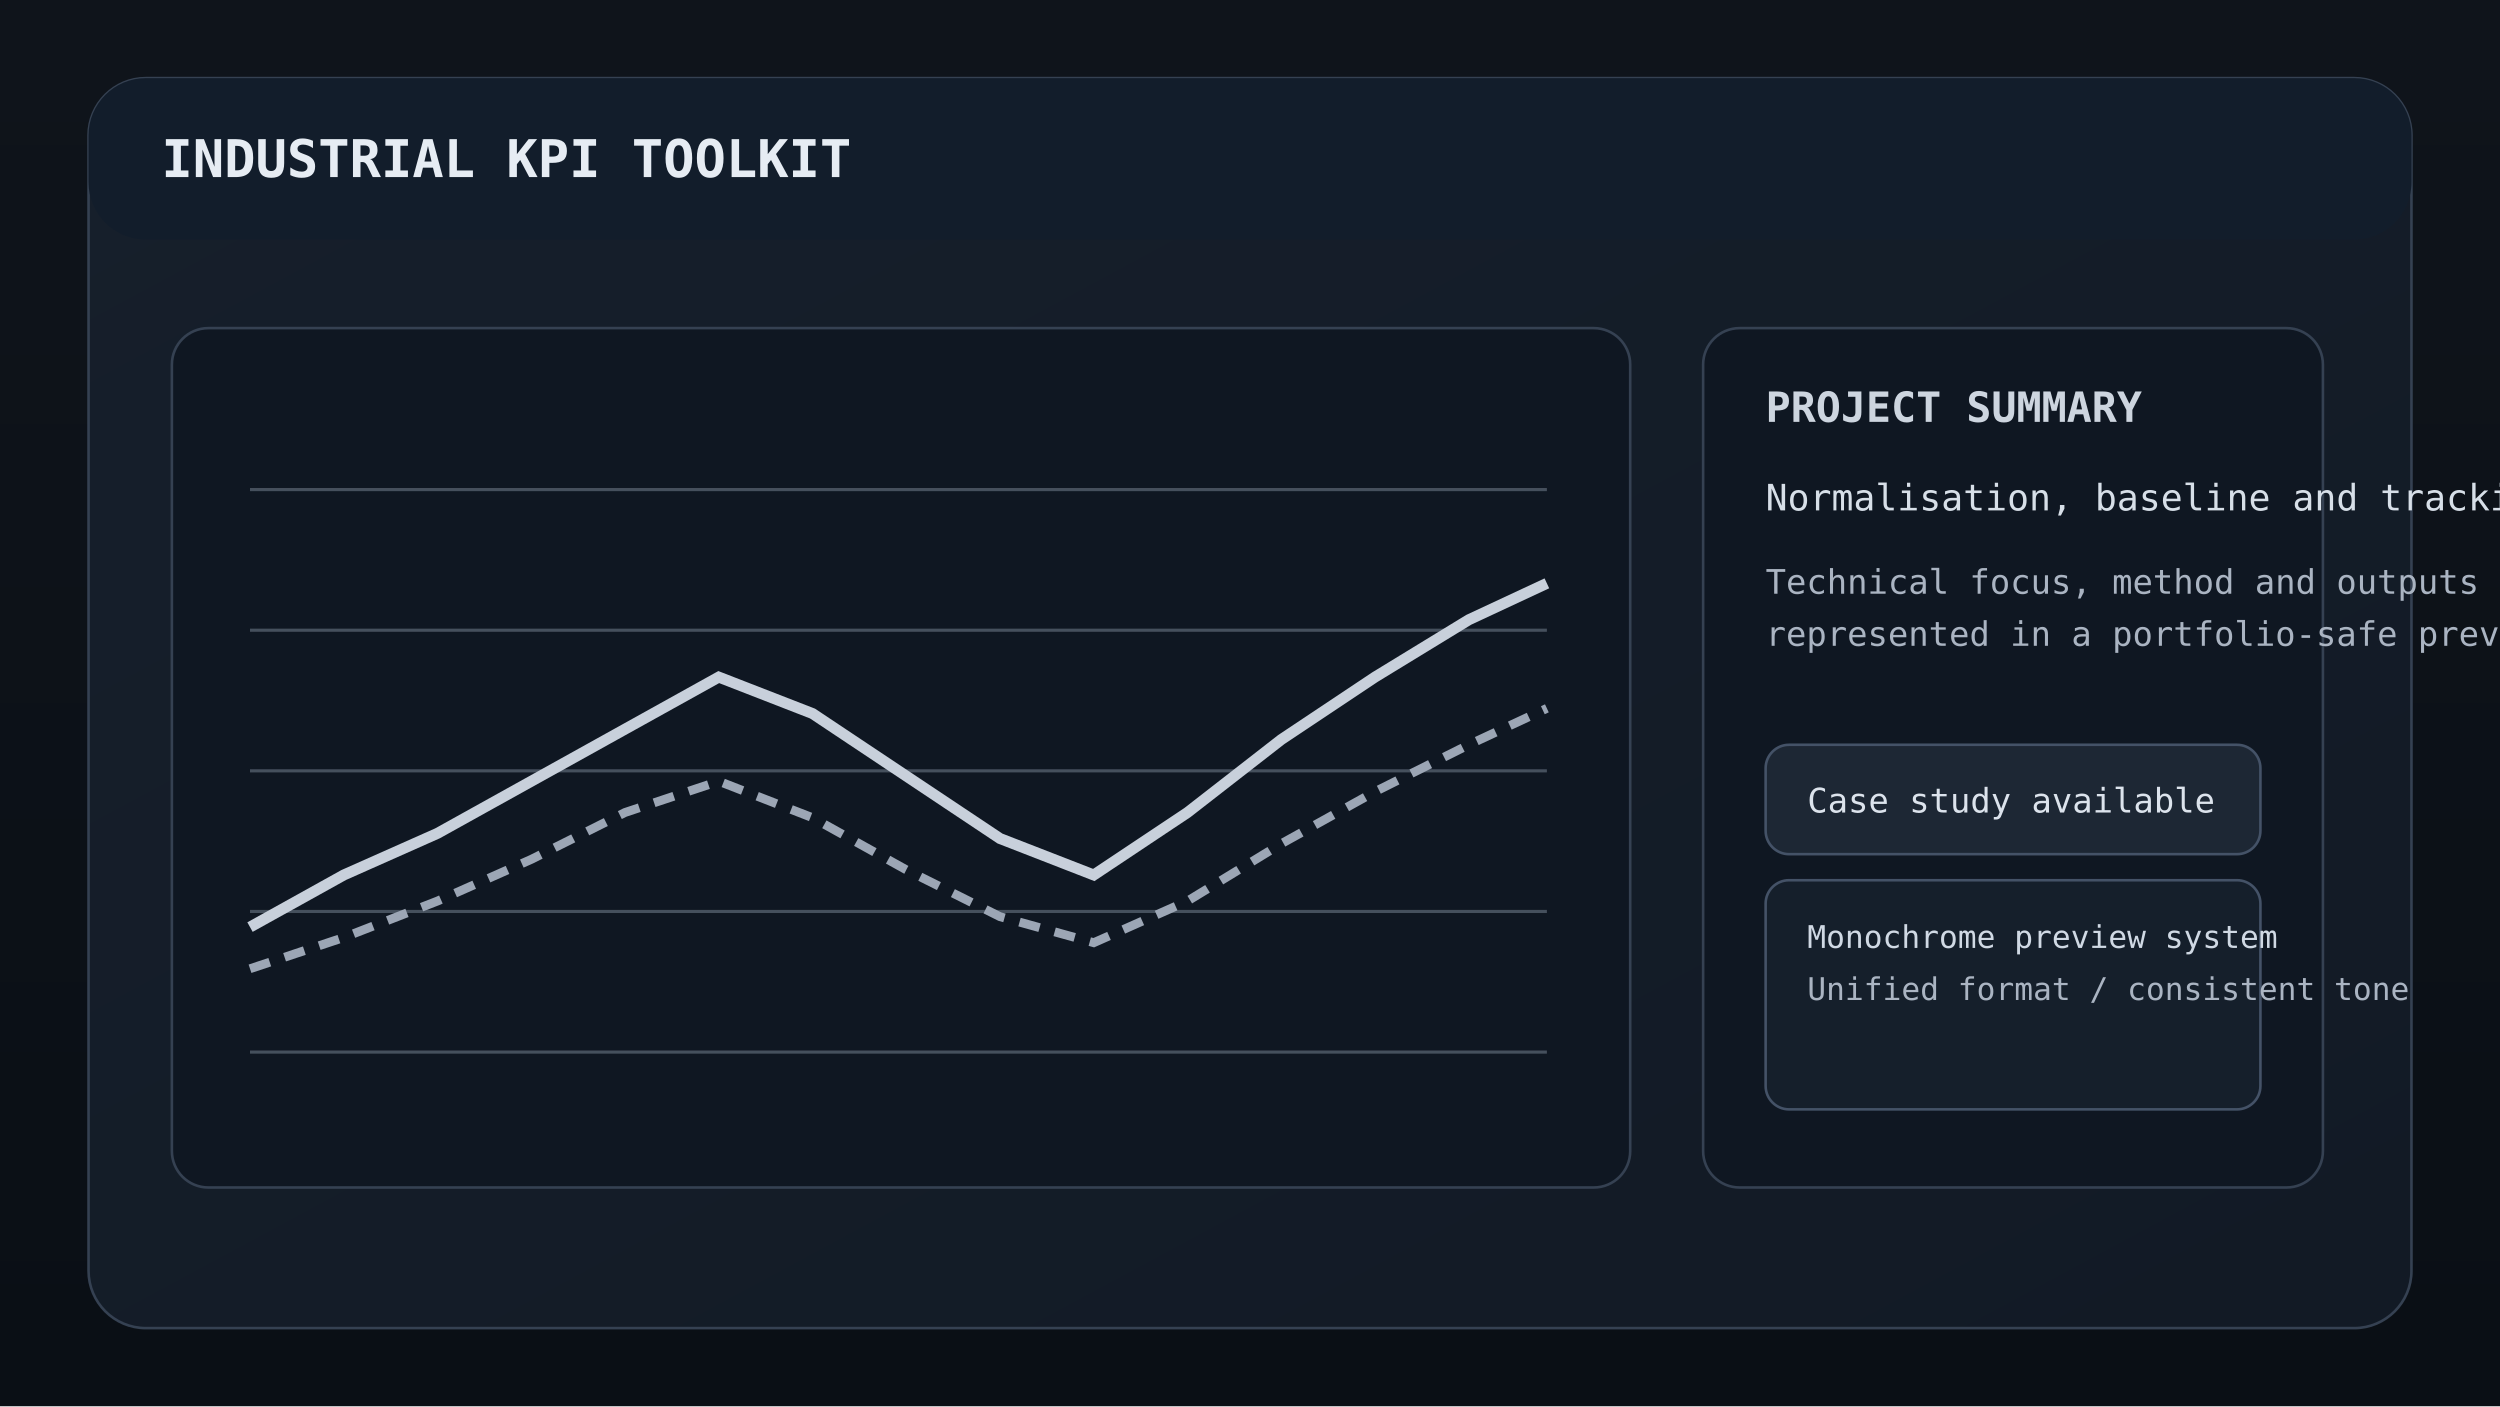
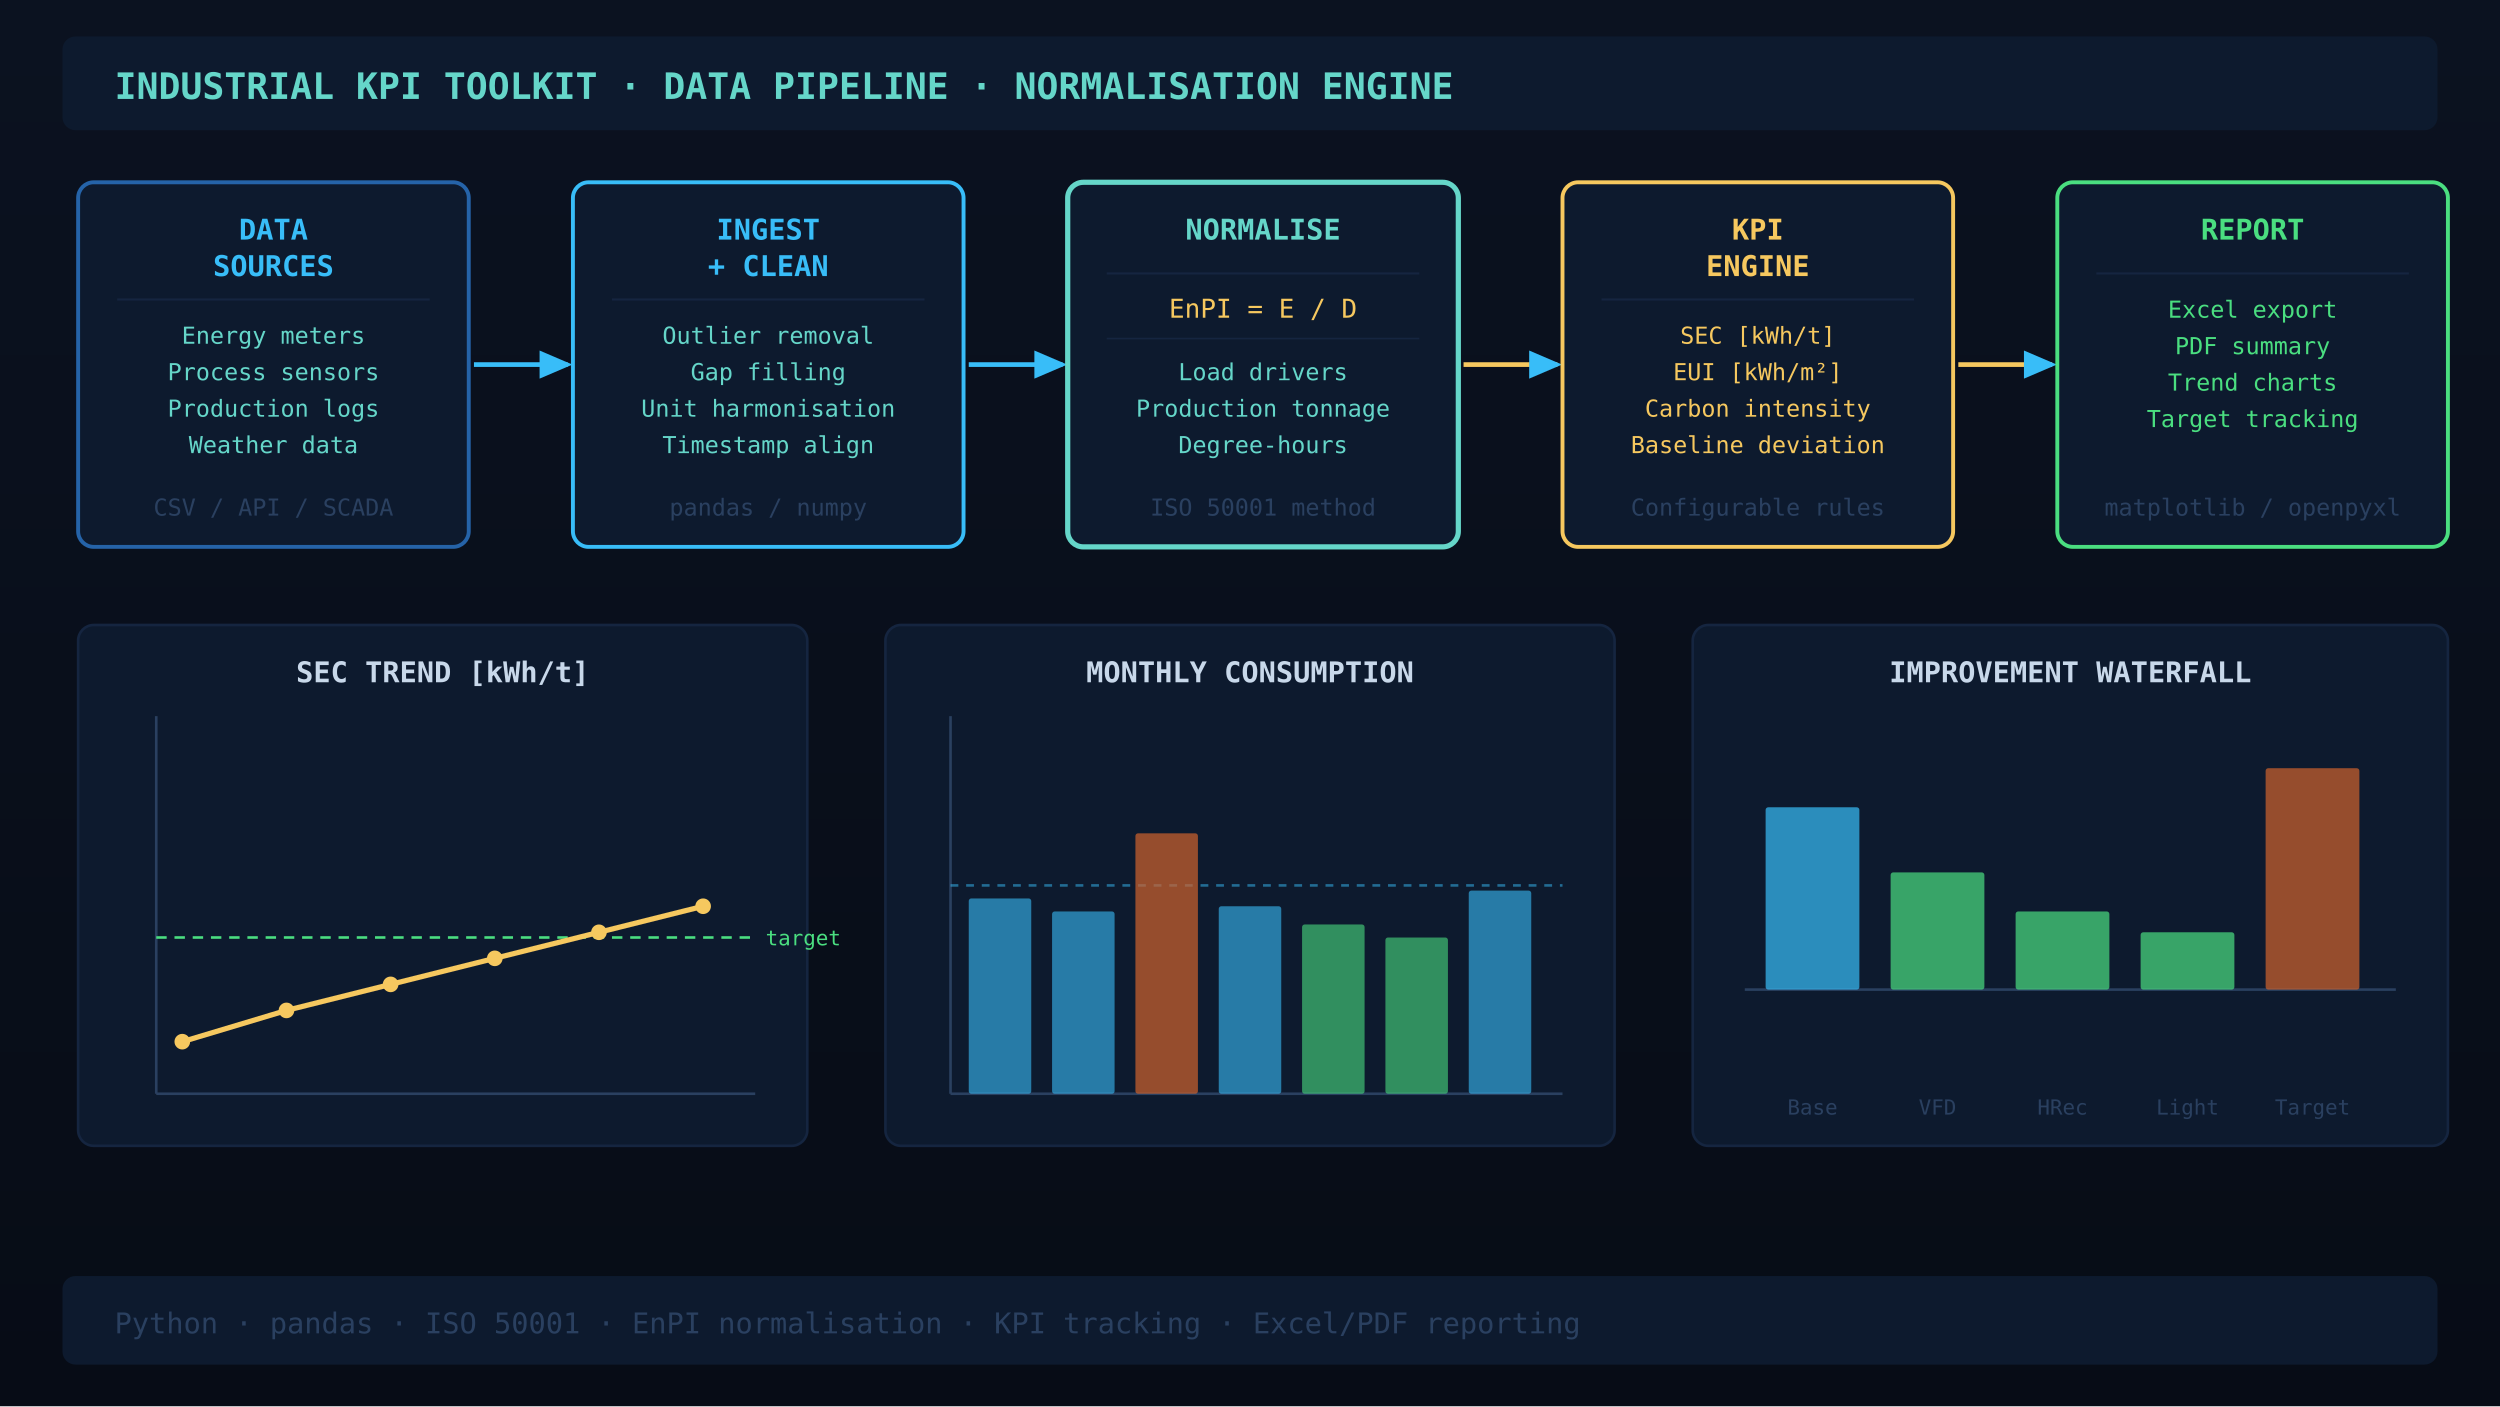
- <svg xmlns="http://www.w3.org/2000/svg" viewBox="0 0 960 540" role="img" aria-label="Normalisation, baseline and tracking methods">
+ <svg xmlns="http://www.w3.org/2000/svg" viewBox="0 0 960 540" role="img" aria-label="Industrial energy KPI normalisation and Python data pipeline">
  <defs>
    <linearGradient id="bg" x1="0" y1="0" x2="0" y2="1">
-       <stop offset="0" stop-color="#0f141b" />
-       <stop offset="1" stop-color="#0a0f15" />
+       <stop offset="0" stop-color="#0b1220" />
+       <stop offset="1" stop-color="#070c16" />
    </linearGradient>
-     <linearGradient id="panel" x1="0" y1="0" x2="1" y2="1">
-       <stop offset="0" stop-color="#161f2b" />
-       <stop offset="1" stop-color="#121a25" />
-     </linearGradient>
+     <marker id="arr" markerWidth="7" markerHeight="6" refX="6" refY="3" orient="auto">
+       <path d="M0,0 L0,6 L7,3 z" fill="#38bdf8" />
+     </marker>
  </defs>
  <rect width="960" height="540" fill="url(#bg)" />
-   <rect x="34" y="30" width="892" height="480" rx="22" fill="url(#panel)" stroke="#354152" />
-   <rect x="34" y="30" width="892" height="62" rx="22" fill="#121d2b" />
-   <text x="62" y="68" fill="#e6ecf3" font-family="ui-monospace, SFMono-Regular, Menlo, monospace" font-size="20" font-weight="700">INDUSTRIAL KPI TOOLKIT</text>
-   <rect x="66" y="126" width="560" height="330" rx="14" fill="#0f1722" stroke="#354152" />
-   <g stroke="#5d6876" stroke-width="1.2" opacity="0.7">
-     <line x1="96" y1="404" x2="594" y2="404" />
-     <line x1="96" y1="350" x2="594" y2="350" />
-     <line x1="96" y1="296" x2="594" y2="296" />
-     <line x1="96" y1="242" x2="594" y2="242" />
-     <line x1="96" y1="188" x2="594" y2="188" />
-   </g>
-   <polyline points="96,356 132,336 168,320 204,300 240,280 276,260 312,274 348,298 384,322 420,336 456,312 492,284 528,260 564,238 594,224" fill="none" stroke="#c8d0db" stroke-width="4.2" />
-   <polyline points="96,372 132,360 168,346 204,330 240,312 276,300 312,314 348,334 384,352 420,362 456,346 492,324 528,304 564,286 594,272" fill="none" stroke="#9ca6b5" stroke-width="3.4" stroke-dasharray="8 6" />
-   <rect x="654" y="126" width="238" height="330" rx="14" fill="#0f1722" stroke="#354152" />
-   <text x="678" y="162" fill="#cdd5df" font-family="ui-monospace,monospace" font-size="16" font-weight="700">PROJECT SUMMARY</text>
-   <text x="678" y="196" fill="#d7dfe8" font-family="ui-monospace,monospace" font-size="14">Normalisation, baseline and tracking methods</text>
-   <text x="678" y="228" fill="#aab4c2" font-family="ui-monospace,monospace" font-size="13">Technical focus, method and outputs</text>
-   <text x="678" y="248" fill="#aab4c2" font-family="ui-monospace,monospace" font-size="13">represented in a portfolio-safe preview</text>
-   <rect x="678" y="286" width="190" height="42" rx="9" fill="#1d2734" stroke="#445267" />
-   <text x="694" y="312" fill="#dce3ec" font-family="ui-monospace,monospace" font-size="13">Case study available</text>
-   <rect x="678" y="338" width="190" height="88" rx="9" fill="#151f2b" stroke="#445267" />
-   <text x="694" y="364" fill="#d0d9e4" font-family="ui-monospace,monospace" font-size="12">Monochrome preview system</text>
-   <text x="694" y="384" fill="#aab4c2" font-family="ui-monospace,monospace" font-size="12">Unified format / consistent tone</text>
+   <rect x="24" y="14" width="912" height="36" rx="5" fill="#0d1a2e" />
+   <text x="44" y="38" font-family="monospace" font-size="14" fill="#65d6c9" font-weight="bold">INDUSTRIAL KPI TOOLKIT · DATA PIPELINE · NORMALISATION ENGINE</text>
+   <rect x="30" y="70" width="150" height="140" rx="6" fill="#0d1a2e" stroke="#2563a8" stroke-width="1.5" />
+   <text x="105" y="92" font-family="monospace" font-size="11" fill="#38bdf8" text-anchor="middle" font-weight="bold">DATA</text>
+   <text x="105" y="106" font-family="monospace" font-size="11" fill="#38bdf8" text-anchor="middle" font-weight="bold">SOURCES</text>
+   <line x1="45" y1="115" x2="165" y2="115" stroke="#152540" stroke-width="0.8" />
+   <text x="105" y="132" font-family="monospace" font-size="9" fill="#65d6c9" text-anchor="middle">Energy meters</text>
+   <text x="105" y="146" font-family="monospace" font-size="9" fill="#65d6c9" text-anchor="middle">Process sensors</text>
+   <text x="105" y="160" font-family="monospace" font-size="9" fill="#65d6c9" text-anchor="middle">Production logs</text>
+   <text x="105" y="174" font-family="monospace" font-size="9" fill="#65d6c9" text-anchor="middle">Weather data</text>
+   <text x="105" y="198" font-family="monospace" font-size="9" fill="#2a4060" text-anchor="middle">CSV / API / SCADA</text>
+   <line x1="182" y1="140" x2="218" y2="140" stroke="#38bdf8" stroke-width="1.8" marker-end="url(#arr)" />
+   <rect x="220" y="70" width="150" height="140" rx="6" fill="#0d1a2e" stroke="#38bdf8" stroke-width="1.5" />
+   <text x="295" y="92" font-family="monospace" font-size="11" fill="#38bdf8" text-anchor="middle" font-weight="bold">INGEST</text>
+   <text x="295" y="106" font-family="monospace" font-size="11" fill="#38bdf8" text-anchor="middle" font-weight="bold">+ CLEAN</text>
+   <line x1="235" y1="115" x2="355" y2="115" stroke="#152540" stroke-width="0.8" />
+   <text x="295" y="132" font-family="monospace" font-size="9" fill="#65d6c9" text-anchor="middle">Outlier removal</text>
+   <text x="295" y="146" font-family="monospace" font-size="9" fill="#65d6c9" text-anchor="middle">Gap filling</text>
+   <text x="295" y="160" font-family="monospace" font-size="9" fill="#65d6c9" text-anchor="middle">Unit harmonisation</text>
+   <text x="295" y="174" font-family="monospace" font-size="9" fill="#65d6c9" text-anchor="middle">Timestamp align</text>
+   <text x="295" y="198" font-family="monospace" font-size="9" fill="#2a4060" text-anchor="middle">pandas / numpy</text>
+   <line x1="372" y1="140" x2="408" y2="140" stroke="#38bdf8" stroke-width="1.8" marker-end="url(#arr)" />
+   <rect x="410" y="70" width="150" height="140" rx="6" fill="#0d1a2e" stroke="#65d6c9" stroke-width="2" />
+   <text x="485" y="92" font-family="monospace" font-size="11" fill="#65d6c9" text-anchor="middle" font-weight="bold">NORMALISE</text>
+   <line x1="425" y1="105" x2="545" y2="105" stroke="#152540" stroke-width="0.8" />
+   <text x="485" y="122" font-family="monospace" font-size="10" fill="#f6c85f" text-anchor="middle">EnPI = E / D</text>
+   <line x1="425" y1="130" x2="545" y2="130" stroke="#152540" stroke-width="0.6" />
+   <text x="485" y="146" font-family="monospace" font-size="9" fill="#65d6c9" text-anchor="middle">Load drivers</text>
+   <text x="485" y="160" font-family="monospace" font-size="9" fill="#65d6c9" text-anchor="middle">Production tonnage</text>
+   <text x="485" y="174" font-family="monospace" font-size="9" fill="#65d6c9" text-anchor="middle">Degree-hours</text>
+   <text x="485" y="198" font-family="monospace" font-size="9" fill="#2a4060" text-anchor="middle">ISO 50001 method</text>
+   <line x1="562" y1="140" x2="598" y2="140" stroke="#f6c85f" stroke-width="1.8" marker-end="url(#arr)" />
+   <rect x="600" y="70" width="150" height="140" rx="6" fill="#0d1a2e" stroke="#f6c85f" stroke-width="1.5" />
+   <text x="675" y="92" font-family="monospace" font-size="11" fill="#f6c85f" text-anchor="middle" font-weight="bold">KPI</text>
+   <text x="675" y="106" font-family="monospace" font-size="11" fill="#f6c85f" text-anchor="middle" font-weight="bold">ENGINE</text>
+   <line x1="615" y1="115" x2="735" y2="115" stroke="#152540" stroke-width="0.8" />
+   <text x="675" y="132" font-family="monospace" font-size="9" fill="#f6c85f" text-anchor="middle">SEC [kWh/t]</text>
+   <text x="675" y="146" font-family="monospace" font-size="9" fill="#f6c85f" text-anchor="middle">EUI [kWh/m²]</text>
+   <text x="675" y="160" font-family="monospace" font-size="9" fill="#f6c85f" text-anchor="middle">Carbon intensity</text>
+   <text x="675" y="174" font-family="monospace" font-size="9" fill="#f6c85f" text-anchor="middle">Baseline deviation</text>
+   <text x="675" y="198" font-family="monospace" font-size="9" fill="#2a4060" text-anchor="middle">Configurable rules</text>
+   <line x1="752" y1="140" x2="788" y2="140" stroke="#f6c85f" stroke-width="1.8" marker-end="url(#arr)" />
+   <rect x="790" y="70" width="150" height="140" rx="6" fill="#0d1a2e" stroke="#4ade80" stroke-width="1.5" />
+   <text x="865" y="92" font-family="monospace" font-size="11" fill="#4ade80" text-anchor="middle" font-weight="bold">REPORT</text>
+   <line x1="805" y1="105" x2="925" y2="105" stroke="#152540" stroke-width="0.8" />
+   <text x="865" y="122" font-family="monospace" font-size="9" fill="#4ade80" text-anchor="middle">Excel export</text>
+   <text x="865" y="136" font-family="monospace" font-size="9" fill="#4ade80" text-anchor="middle">PDF summary</text>
+   <text x="865" y="150" font-family="monospace" font-size="9" fill="#4ade80" text-anchor="middle">Trend charts</text>
+   <text x="865" y="164" font-family="monospace" font-size="9" fill="#4ade80" text-anchor="middle">Target tracking</text>
+   <text x="865" y="198" font-family="monospace" font-size="9" fill="#2a4060" text-anchor="middle">matplotlib / openpyxl</text>
+   <rect x="30" y="240" width="280" height="200" rx="6" fill="#0d1a2e" stroke="#152540" stroke-width="1" />
+   <text x="170" y="262" font-family="monospace" font-size="11" fill="#c8d8ea" text-anchor="middle" font-weight="bold">SEC TREND [kWh/t]</text>
+   <line x1="60" y1="275" x2="60" y2="420" stroke="#2a4060" stroke-width="1" />
+   <line x1="60" y1="420" x2="290" y2="420" stroke="#2a4060" stroke-width="1" />
+   <line x1="60" y1="360" x2="290" y2="360" stroke="#4ade80" stroke-width="1" stroke-dasharray="4,3" />
+   <text x="294" y="363" font-family="monospace" font-size="8" fill="#4ade80">target</text>
+   <polyline points="70,400 110,388 150,378 190,368 230,358 270,348" fill="none" stroke="#f6c85f" stroke-width="2" />
+   <circle cx="70" cy="400" r="3" fill="#f6c85f" />
+   <circle cx="110" cy="388" r="3" fill="#f6c85f" />
+   <circle cx="150" cy="378" r="3" fill="#f6c85f" />
+   <circle cx="190" cy="368" r="3" fill="#f6c85f" />
+   <circle cx="230" cy="358" r="3" fill="#f6c85f" />
+   <circle cx="270" cy="348" r="3" fill="#f6c85f" />
+   <rect x="340" y="240" width="280" height="200" rx="6" fill="#0d1a2e" stroke="#152540" stroke-width="1" />
+   <text x="480" y="262" font-family="monospace" font-size="11" fill="#c8d8ea" text-anchor="middle" font-weight="bold">MONTHLY CONSUMPTION</text>
+   <line x1="365" y1="275" x2="365" y2="420" stroke="#2a4060" stroke-width="1" />
+   <line x1="365" y1="420" x2="600" y2="420" stroke="#2a4060" stroke-width="1" />
+   <line x1="365" y1="340" x2="600" y2="340" stroke="#38bdf8" stroke-width="1" stroke-dasharray="3,3" opacity="0.5" />
+   <rect x="372" y="345" width="24" height="75" rx="1" fill="#38bdf8" opacity="0.6" />
+   <rect x="404" y="350" width="24" height="70" rx="1" fill="#38bdf8" opacity="0.6" />
+   <rect x="436" y="320" width="24" height="100" rx="1" fill="#d0622c" opacity="0.7" />
+   <rect x="468" y="348" width="24" height="72" rx="1" fill="#38bdf8" opacity="0.6" />
+   <rect x="500" y="355" width="24" height="65" rx="1" fill="#4ade80" opacity="0.6" />
+   <rect x="532" y="360" width="24" height="60" rx="1" fill="#4ade80" opacity="0.6" />
+   <rect x="564" y="342" width="24" height="78" rx="1" fill="#38bdf8" opacity="0.6" />
+   <rect x="650" y="240" width="290" height="200" rx="6" fill="#0d1a2e" stroke="#152540" stroke-width="1" />
+   <text x="795" y="262" font-family="monospace" font-size="11" fill="#c8d8ea" text-anchor="middle" font-weight="bold">IMPROVEMENT WATERFALL</text>
+   <line x1="670" y1="380" x2="920" y2="380" stroke="#2a4060" stroke-width="1" />
+   <rect x="678" y="310" width="36" height="70" rx="1" fill="#38bdf8" opacity="0.7" />
+   <text x="696" y="428" font-family="monospace" font-size="8" fill="#2a4060" text-anchor="middle">Base</text>
+   <rect x="726" y="335" width="36" height="45" rx="1" fill="#4ade80" opacity="0.7" />
+   <text x="744" y="428" font-family="monospace" font-size="8" fill="#2a4060" text-anchor="middle">VFD</text>
+   <rect x="774" y="350" width="36" height="30" rx="1" fill="#4ade80" opacity="0.7" />
+   <text x="792" y="428" font-family="monospace" font-size="8" fill="#2a4060" text-anchor="middle">HRec</text>
+   <rect x="822" y="358" width="36" height="22" rx="1" fill="#4ade80" opacity="0.7" />
+   <text x="840" y="428" font-family="monospace" font-size="8" fill="#2a4060" text-anchor="middle">Light</text>
+   <rect x="870" y="295" width="36" height="85" rx="1" fill="#d0622c" opacity="0.7" />
+   <text x="888" y="428" font-family="monospace" font-size="8" fill="#2a4060" text-anchor="middle">Target</text>
+   <rect x="24" y="490" width="912" height="34" rx="5" fill="#0d1a2e" />
+   <text x="44" y="512" font-family="monospace" font-size="11" fill="#2a4060">Python · pandas · ISO 50001 · EnPI normalisation · KPI tracking · Excel/PDF reporting</text>
</svg>
